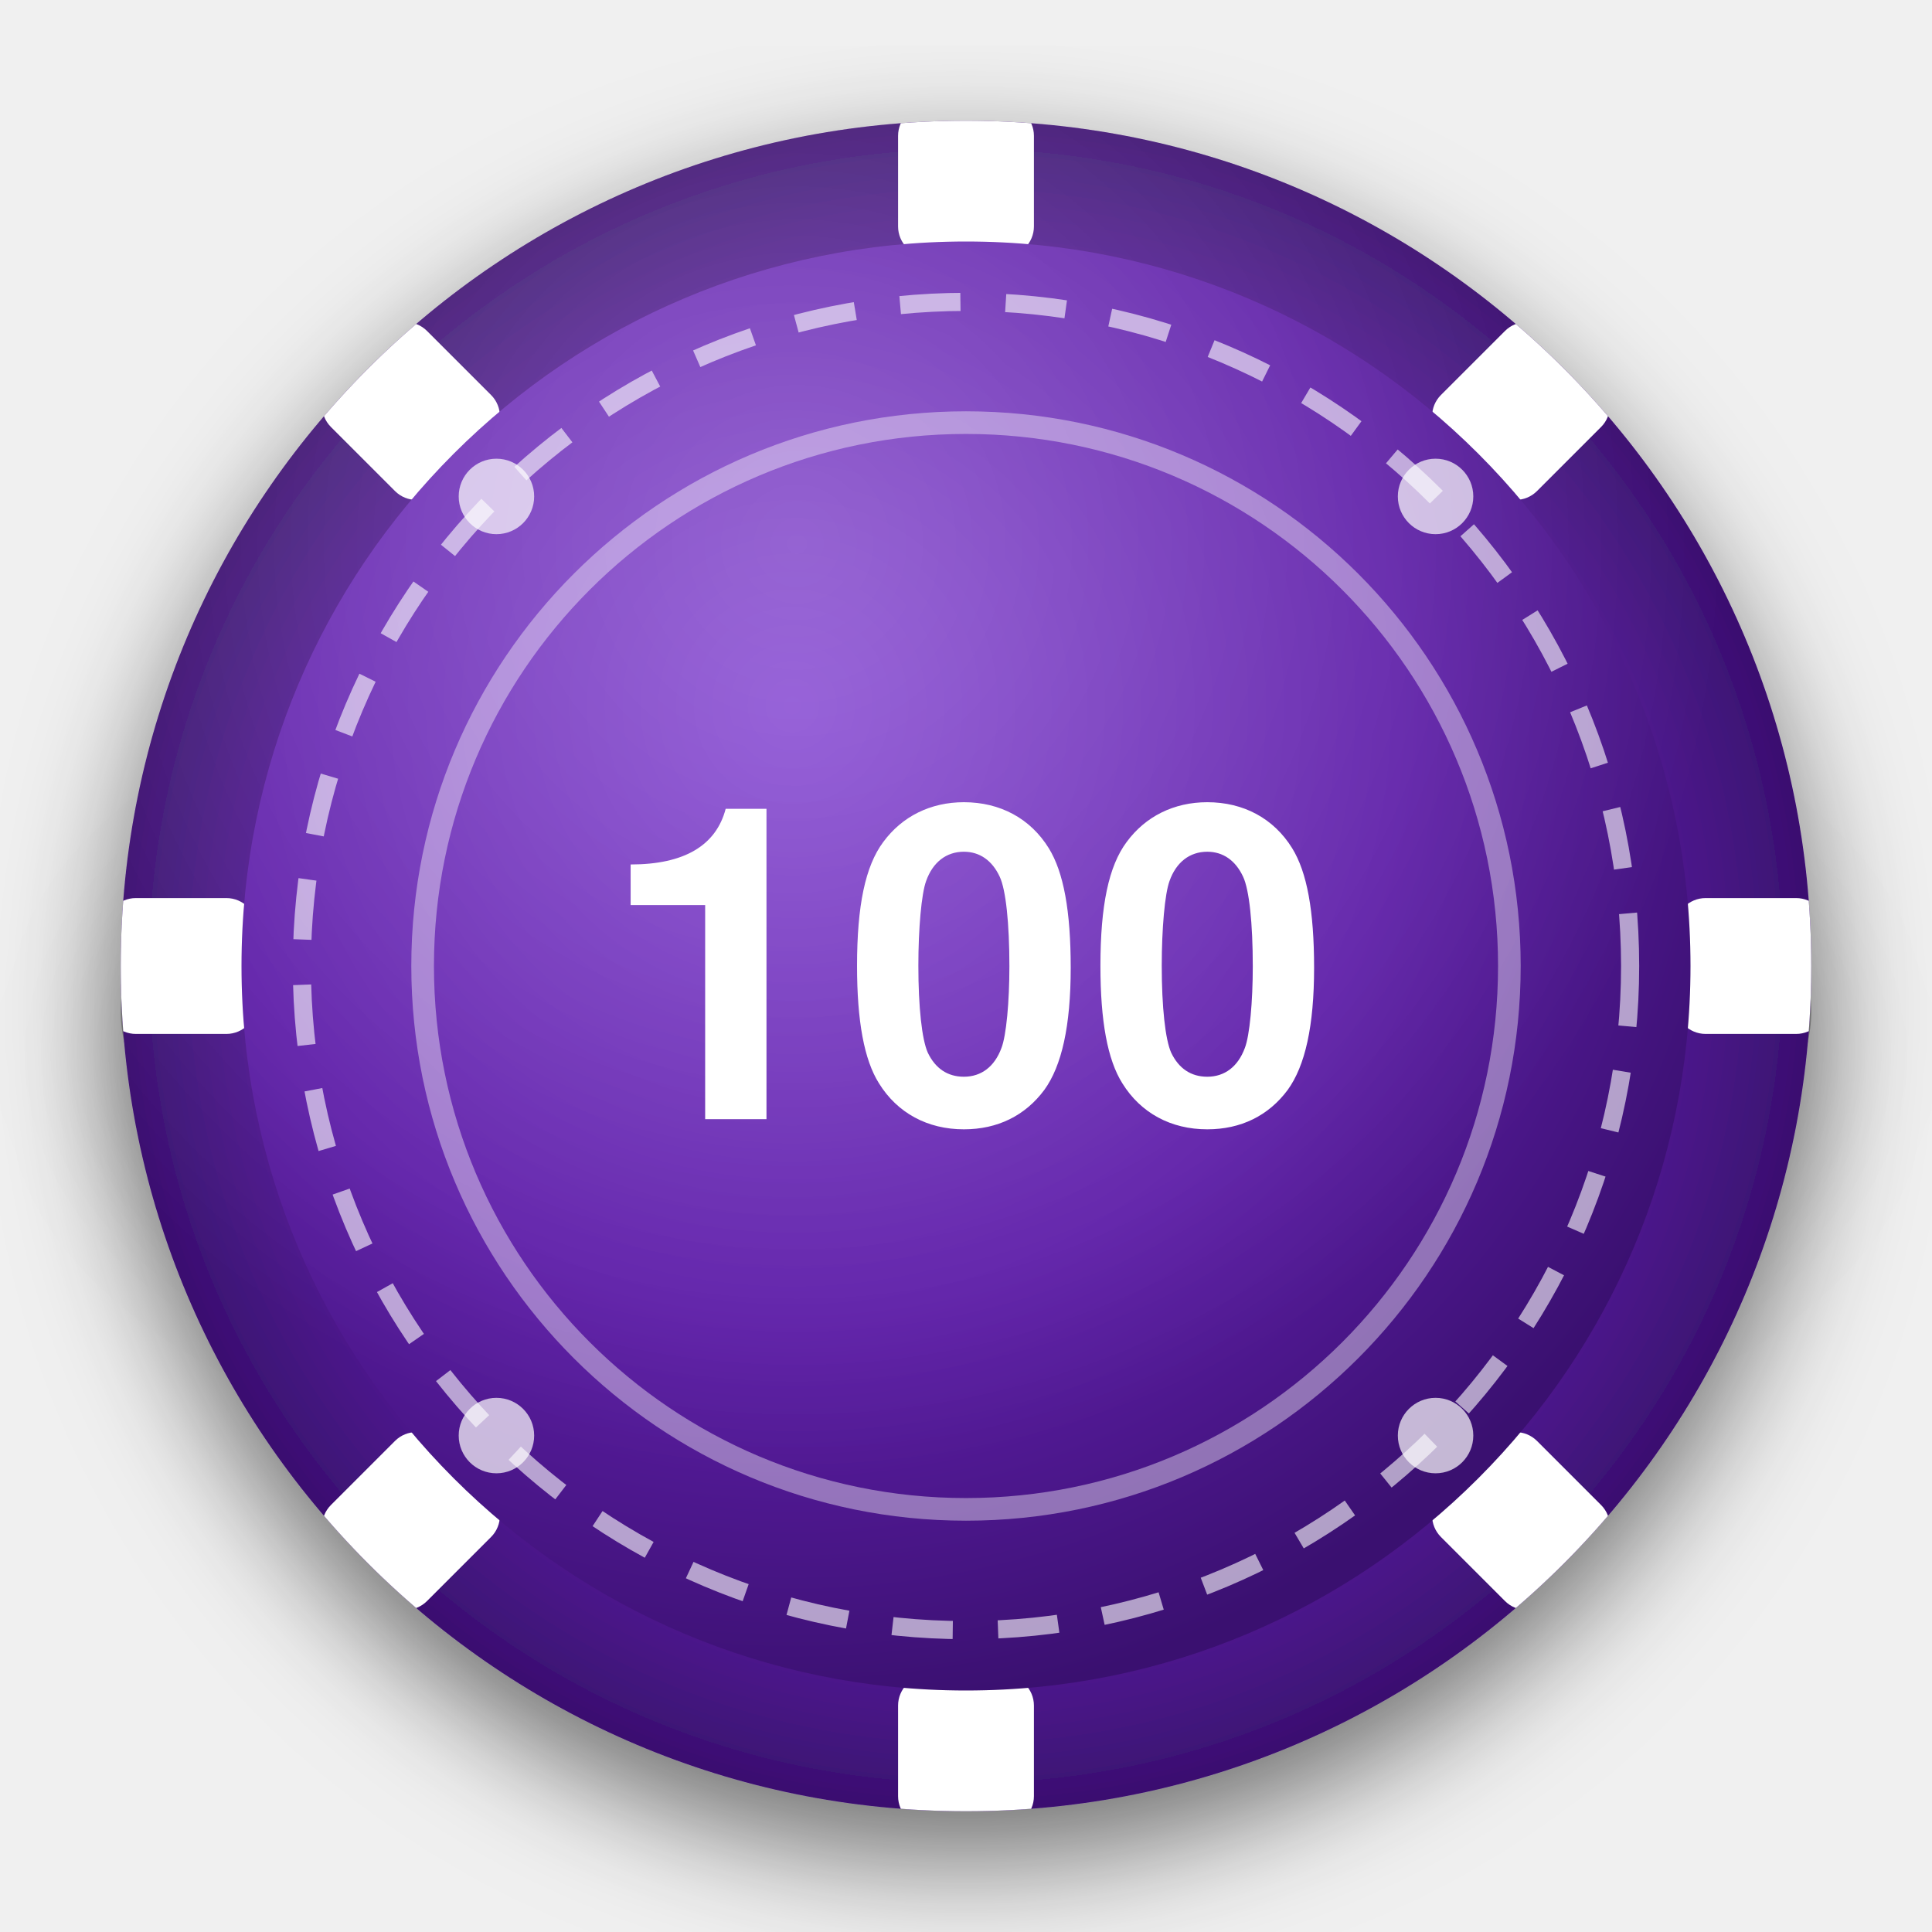
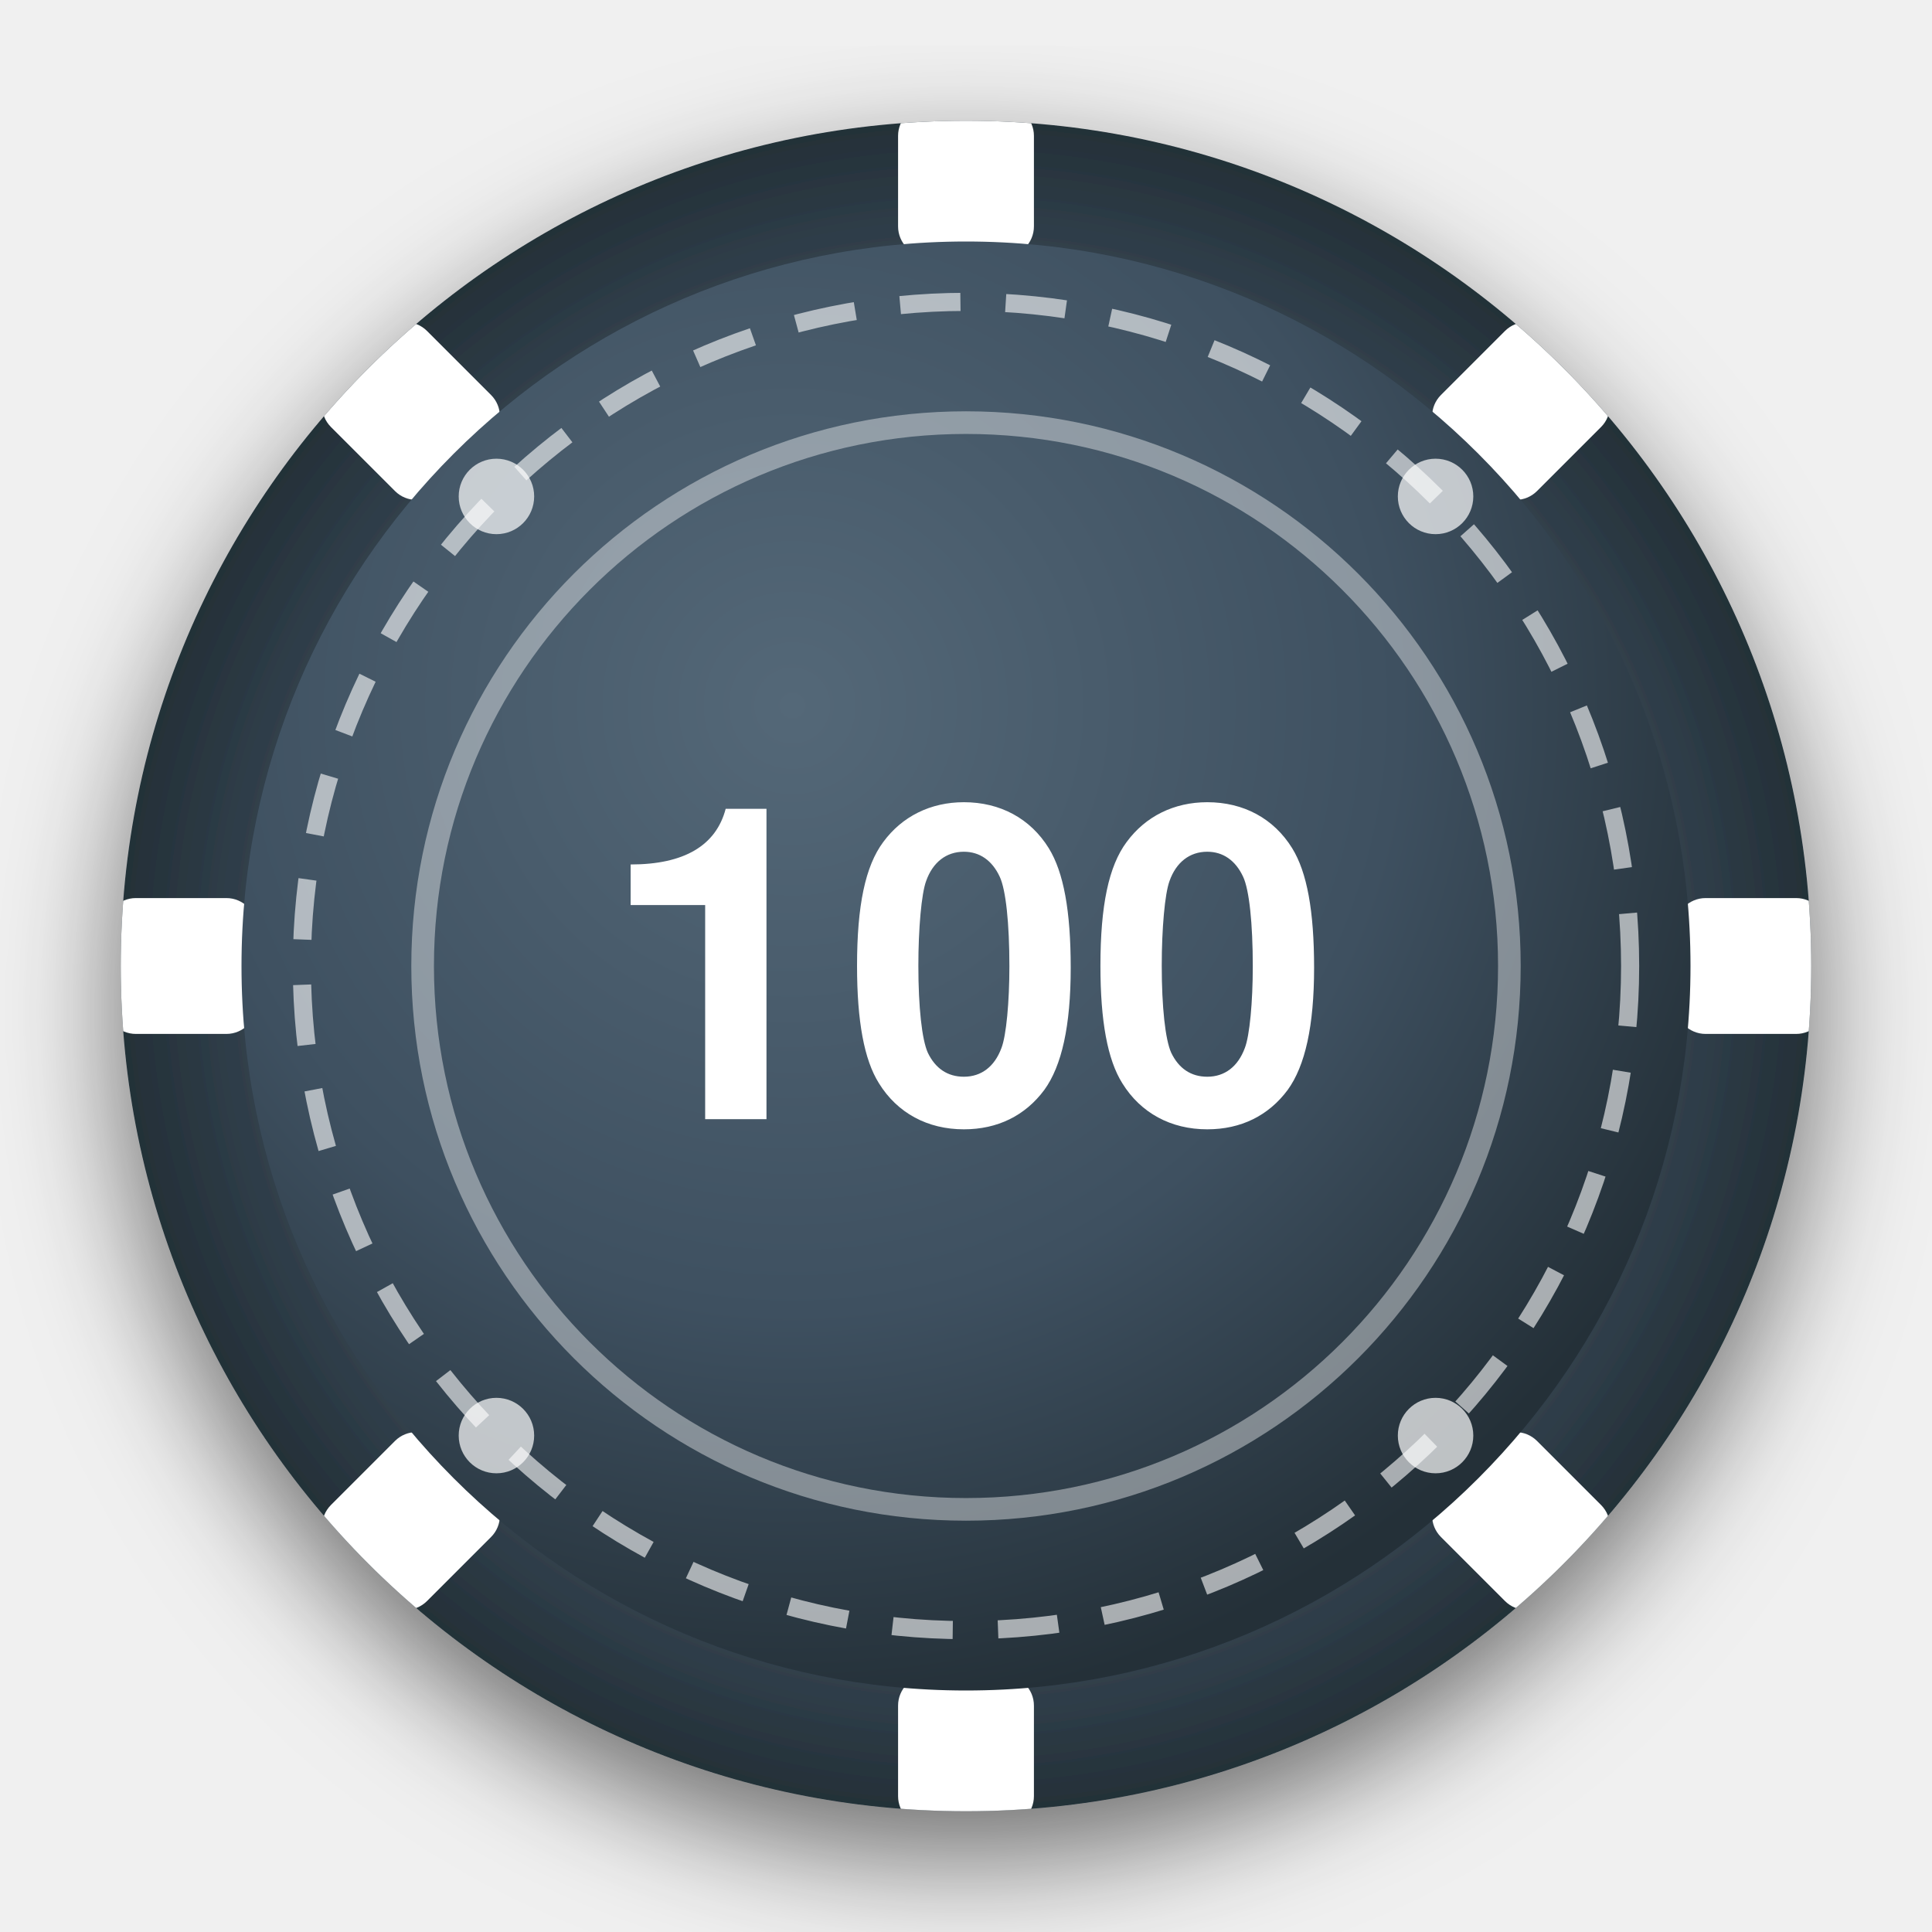
<svg xmlns="http://www.w3.org/2000/svg" width="128" height="128" viewBox="0 0 128 128">
  <defs>
    <radialGradient id="gBody" cx="38%" cy="32%" r="70%">
-       <stop offset="0%" stop-color="#8040D0" />
-       <stop offset="60%" stop-color="#5E1EA8" />
-       <stop offset="100%" stop-color="#3A1070" />
+       <stop offset="0%" stop-color="#546878" />
+       <stop offset="60%" stop-color="#3E5060" />
+       <stop offset="100%" stop-color="#243038" />
    </radialGradient>
    <radialGradient id="gRim" cx="50%" cy="50%" r="50%">
-       <stop offset="70%" stop-color="#5E1EA8" />
-       <stop offset="100%" stop-color="#3A1070" />
-     </radialGradient>
-     <radialGradient id="gSheen" cx="40%" cy="25%" r="55%">
-       <stop offset="0%" stop-color="rgba(255,255,255,0.22)" />
-       <stop offset="100%" stop-color="rgba(255,255,255,0)" />
+       <stop offset="70%" stop-color="#3E5060" />
+       <stop offset="100%" stop-color="#243038" />
    </radialGradient>
    <clipPath id="outerClip">
      <circle cx="64" cy="64" r="56" />
    </clipPath>
    <filter id="shadow" x="-15%" y="-10%" width="130%" height="135%">
      <feDropShadow dx="0" dy="3" stdDeviation="4" flood-color="rgba(0,0,0,0.55)" />
    </filter>
  </defs>
-   <ellipse cx="64" cy="67" rx="56" ry="22.4" fill="rgba(0,0,0,0.30)" filter="url(#shadow)" />
  <circle cx="64" cy="64" r="56" fill="url(#gRim)" filter="url(#shadow)" />
  <g clip-path="url(#outerClip)">
    <rect x="59.5" y="7" width="9" height="10" fill="#FFFFFF" rx="2" transform="rotate(0, 64, 64)" />
    <rect x="59.5" y="7" width="9" height="10" fill="#FFFFFF" rx="2" transform="rotate(45, 64, 64)" />
    <rect x="59.5" y="7" width="9" height="10" fill="#FFFFFF" rx="2" transform="rotate(90, 64, 64)" />
    <rect x="59.5" y="7" width="9" height="10" fill="#FFFFFF" rx="2" transform="rotate(135, 64, 64)" />
    <rect x="59.5" y="7" width="9" height="10" fill="#FFFFFF" rx="2" transform="rotate(180, 64, 64)" />
    <rect x="59.5" y="7" width="9" height="10" fill="#FFFFFF" rx="2" transform="rotate(225, 64, 64)" />
    <rect x="59.5" y="7" width="9" height="10" fill="#FFFFFF" rx="2" transform="rotate(270, 64, 64)" />
    <rect x="59.5" y="7" width="9" height="10" fill="#FFFFFF" rx="2" transform="rotate(315, 64, 64)" />
  </g>
  <circle cx="64" cy="64" r="48" fill="url(#gBody)" />
  <circle cx="64" cy="64" r="44" fill="none" stroke="#FFFFFF" stroke-width="1.2" stroke-opacity="0.6" stroke-dasharray="4 3" />
  <circle cx="95.11" cy="95.11" r="2.5" fill="#FFFFFF" opacity="0.7" />
  <circle cx="32.89" cy="95.11" r="2.5" fill="#FFFFFF" opacity="0.7" />
  <circle cx="32.89" cy="32.89" r="2.5" fill="#FFFFFF" opacity="0.7" />
  <circle cx="95.11" cy="32.89" r="2.5" fill="#FFFFFF" opacity="0.7" />
  <circle cx="64" cy="64" r="36" fill="none" stroke="#FFFFFF" stroke-width="1.5" stroke-opacity="0.4" />
  <text x="64" y="64" dy="0.35em" text-anchor="middle" font-family="'Helvetica Neue', Helvetica, Arial, sans-serif" font-weight="700" font-size="29" fill="#FFFFFF">100</text>
-   <circle cx="64" cy="64" r="56" fill="url(#gSheen)" clip-path="url(#outerClip)" />
</svg>
